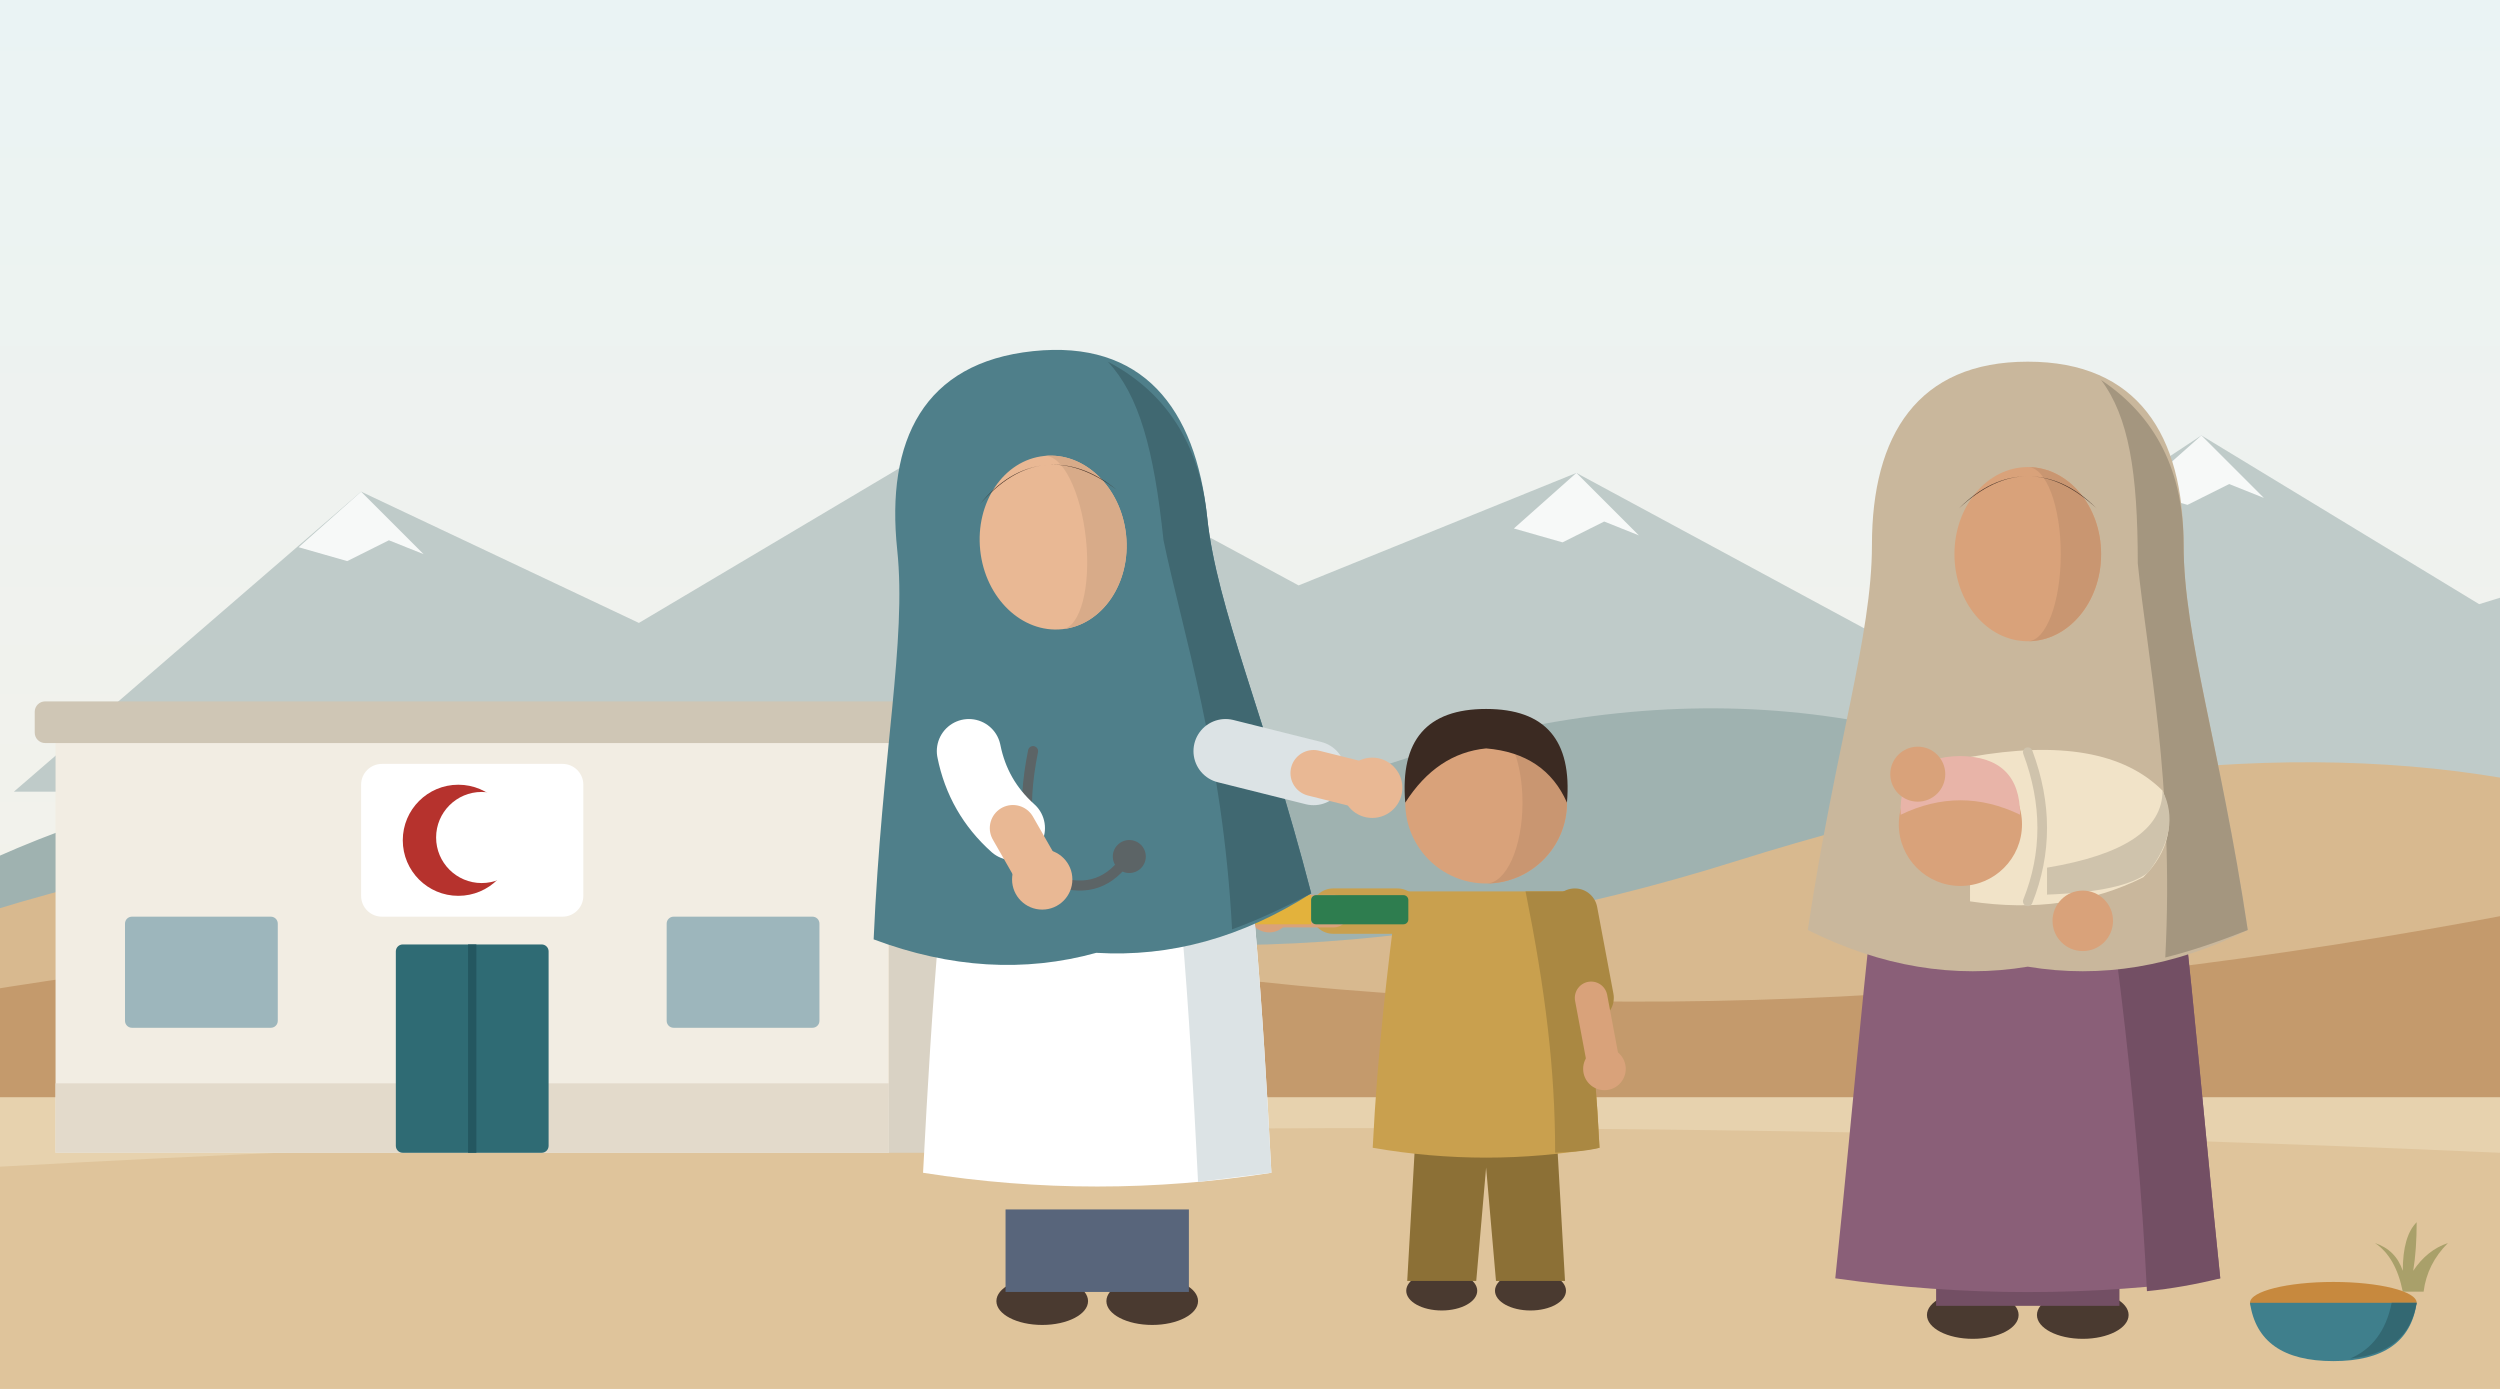
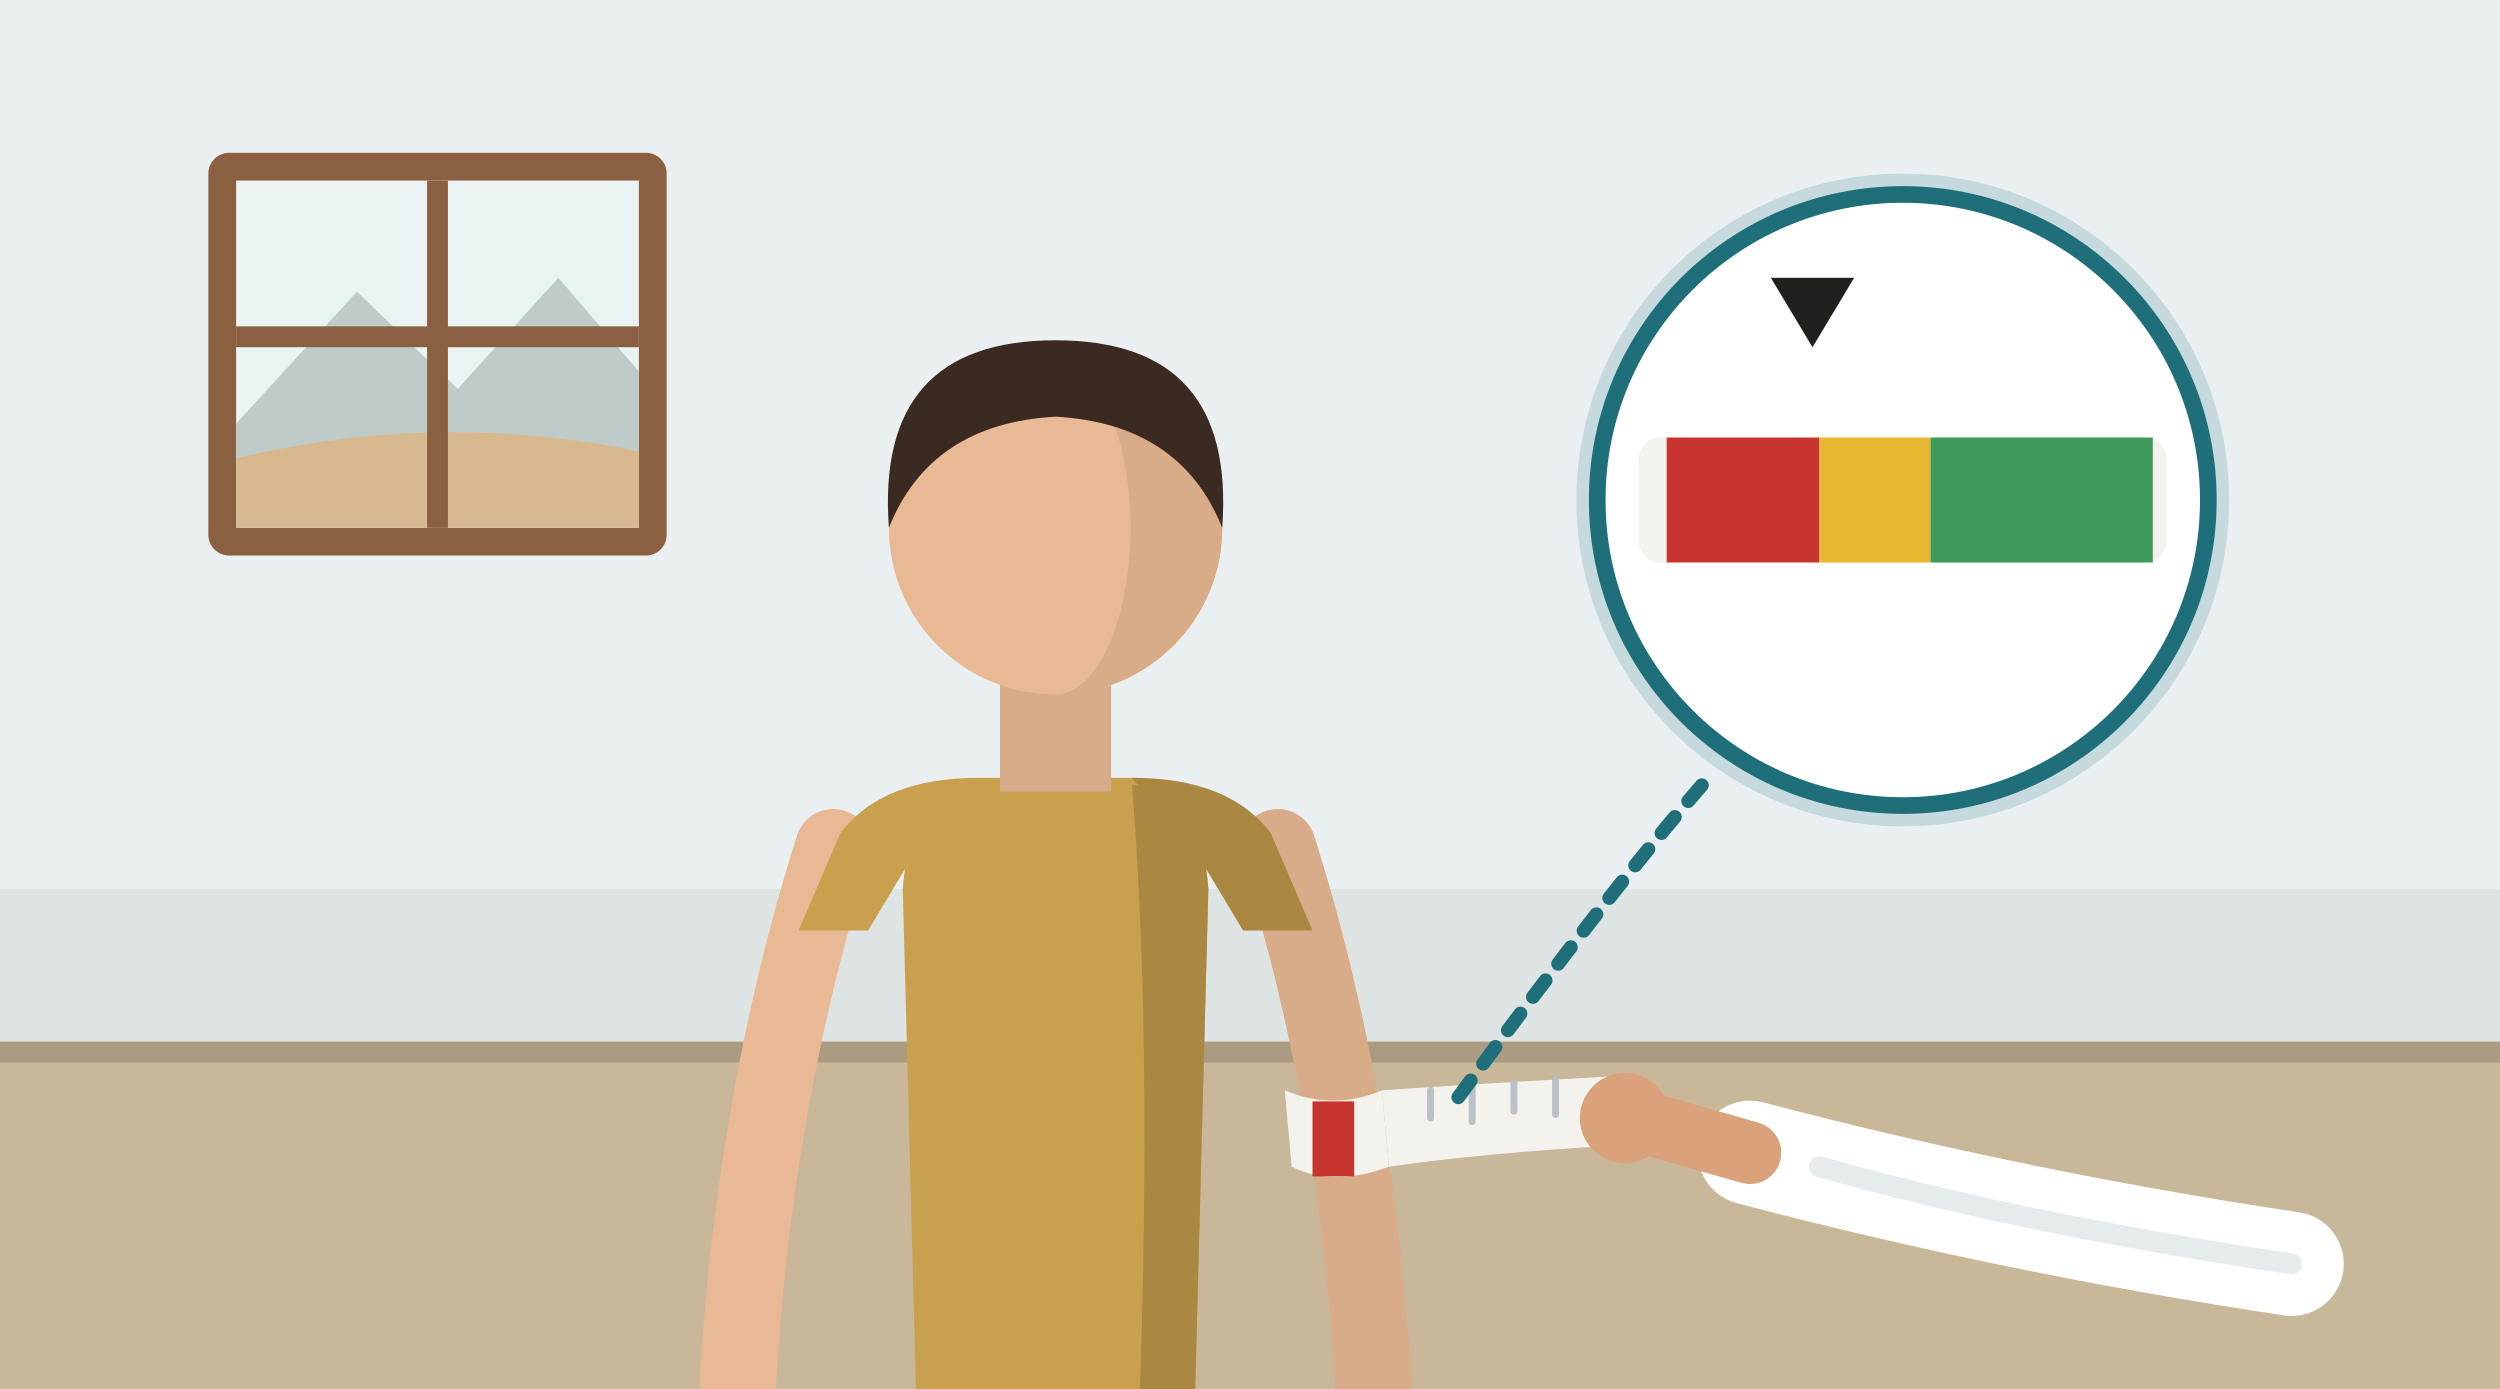
<svg xmlns="http://www.w3.org/2000/svg" viewBox="0 0 360 200">
-   <defs>
-     <linearGradient id="sky" x1="0" y1="0" x2="0" y2="1">
-       <stop offset="0" stop-color="#EAF3F4" />
-       <stop offset="1" stop-color="#F7F1E6" />
-     </linearGradient>
-   </defs>
-   <rect width="360" height="200" fill="url(#sky)" />
-   <path d="M-10 114L2 114L52 70.8L92 89.7L142 60L187 84.3L227 68.1L272 92.4L317 62.7L357 87L392 76.2L380 114Z" fill="#BFCBC9" />
-   <path d="M52 70.8L61 79.8L56 77.8L50 80.8L43 78.8Z" fill="#F7F9F8" />
-   <path d="M142 60L151 69L146 67L140 70L133 68Z" fill="#F7F9F8" />
-   <path d="M227 68.1L236 77.1L231 75.1L225 78.1L218 76.1Z" fill="#F7F9F8" />
-   <path d="M317 62.7L326 71.7L321 69.7L315 72.7L308 70.7Z" fill="#F7F9F8" />
-   <path d="M-10 128Q40 102 90 116T200 110T310 120T370 108V188H-10Z" fill="#9FB2B0" />
-   <path d="M-10 134Q60 110 120 128T250 124T370 114V188H-10Z" fill="#D8B98F" />
-   <path d="M-10 144Q80 128 170 140T370 130V188H-10Z" fill="#C49A6C" />
-   <rect x="0" y="158" width="360" height="42" fill="#E7D2AE" />
-   <path d="M0 168Q180 158 360 166V200H0Z" fill="#DFC49B" />
-   <rect x="128" y="110" width="16" height="56" fill="#D9D2C4" />
-   <rect x="8" y="106" width="120" height="60" fill="#F2EDE3" />
-   <rect x="5" y="101" width="142" height="6" rx="1.5" fill="#CFC6B5" />
-   <rect x="8" y="156" width="120" height="10" fill="#E3DACB" />
-   <rect x="52" y="110" width="32" height="22" rx="3" fill="#FFFFFF" />
-   <circle cx="66" cy="121" r="8" fill="#B6322D" />
-   <circle cx="69.36" cy="120.6" r="6.56" fill="#FFFFFF" />
-   <rect x="57" y="136" width="22" height="30" rx="1" fill="#2F6B74" />
-   <rect x="67.4" y="136" width="1.2" height="30" fill="#245760" />
-   <rect x="18" y="132" width="22" height="16" rx="1" fill="#9DB6BC" />
-   <rect x="96" y="132" width="22" height="16" rx="1" fill="#9DB6BC" />
-   <path d="M150 190q-1-5-4-7q3 1 4 4q0-5 2-7q0 4-.5 7q2-3 5-4q-3 3-3.5 7Z" fill="#A9A06A" />
-   <path d="M346 186q-1-5-4-7q3 1 4 4q0-5 2-7q0 4-.5 7q2-3 5-4q-3 3-3.5 7Z" fill="#A9A06A" />
-   <g transform="translate(214 188) scale(1.42)">
-     <ellipse cx="-4.5" cy="-1.5" rx="3.6" ry="2" fill="#4A3A30" />
-     <ellipse cx="4.5" cy="-1.5" rx="3.6" ry="2" fill="#4A3A30" />
-     <path d="M-7 -20L-8 -2.5H-1L0 -14L1 -2.5H8L7 -20Z" fill="#8C7036" />
-     <path d="M-9 -42C-10 -34-11 -26-11.5 -16Q0 -14 11.5 -16C11 -26 10 -34 9 -42Z" fill="#C9A04E" />
-     <path d="M4 -42C6 -32 7 -24 7 -15.5Q10 -15.6 11.5 -16C11 -26 10 -34 9 -42Z" fill="#AA8842" />
-     <circle cx="0" cy="-51" r="8.2" fill="#D9A27A" />
-     <path d="M0 -59.2A8.2 8.2 0 0 1 0 -42.8A3.69 8.2 0 0 0 0 -59.2Z" fill="#C99671" />
-     <path d="M-8.2 -51Q-9 -60.5 0 -60.5Q9 -60.5 8.2 -51Q6 -56 0 -56.5Q-5 -56-8.2 -51Z" fill="#3B2A22" />
-     <path d="M-9 -40Q-12.25 -40 -15.5 -40" fill="none" stroke="#C9A04E" stroke-width="4.6" stroke-linecap="round" />
-     <path d="M-15.5 -40L-22 -40" fill="none" stroke="#D9A27A" stroke-width="3.31" stroke-linecap="round" />
-     <circle cx="-22" cy="-40" r="2.16" fill="#D9A27A" />
-     <path d="M9 -40Q9.82 -35.6 10.65 -31.2" fill="none" stroke="#AA8842" stroke-width="4.6" stroke-linecap="round" />
-     <path d="M10.65 -31.2L12 -24" fill="none" stroke="#D9A27A" stroke-width="3.31" stroke-linecap="round" />
-     <circle cx="12" cy="-24" r="2.16" fill="#D9A27A" />
+   <rect width="360" height="150" fill="#EAF0F1" />
+   <rect y="128" width="360" height="22" fill="#DEE4E4" />
+   <rect y="150" width="360" height="50" fill="#C9B79A" />
+   <rect y="150" width="360" height="3" fill="#AA9B82" />
+   <rect x="30" y="22" width="66" height="58" rx="3" fill="#8A6040" />
+   <rect x="34" y="26" width="58" height="50" fill="#EAF3F4" />
+   <path d="M34 61L51.4 42L65.9 56L80.4 40L92 53.5V76H34Z" fill="#BFCBC9" />
+   <path d="M34 66Q63 59 92 65V76H34Z" fill="#D8B98F" />
+   <path d="M63 26v50M34 48.5h58" fill="none" stroke="#8A6040" stroke-width="3" />
+   <path d="M120 122Q108 160 106 204" fill="none" stroke="#E9B894" stroke-width="11" stroke-linecap="round" stroke-linejoin="round" />
+   <path d="M184 122Q196 160 198 204" fill="none" stroke="#D8AB89" stroke-width="11" stroke-linecap="round" stroke-linejoin="round" />
+   <path d="M132 204L130 128Q131 114 141 112H163Q173 114 174 128L172 204Z" fill="#C9A04E" />
+   <path d="M163 113Q173 114 174 128L172 204H164Q166 150 163 113Z" fill="#AA8842" />
+   <path d="M141 112Q127 112 121 120L115 134H125L131 124Z" fill="#C9A04E" />
+   <path d="M163 112Q177 112 183 120L189 134H179L173 124Z" fill="#AA8842" />
+   <rect x="144" y="96" width="16" height="18" fill="#D8AB89" />
+   <circle cx="152" cy="76" r="24" fill="#E9B894" />
+   <path d="M152 52A24 24 0 0 1 152 100A10.8 24 0 0 0 152 52Z" fill="#D8AB89" />
+   <path d="M128 76Q126 49 152 49Q178 49 176 76Q170 61 152 60Q134 61 128 76Z" fill="#3B2A22" />
+   <path d="M185 157Q192 160 199 157L200 168Q192 171 186 168Z" fill="#F4F2EC" />
+   <path d="M189 158.6H195V169.4H189Z" fill="#C8352E" />
+   <path d="M199 157Q214 156 232 155V165Q214 166 200 168Z" fill="#F4F2EC" />
+   <path d="M206 157v4M212 156.5v5M218 156v4M224 155.5v5" fill="none" stroke="#B9C2C7" stroke-width="1" stroke-linecap="round" stroke-linejoin="round" />
+   <path d="M330 182Q290 176 252 166" fill="none" stroke="#FFFFFF" stroke-width="15" stroke-linecap="round" stroke-linejoin="round" />
+   <path d="M330 182Q290 176 262 168" fill="none" stroke="#DCE3E5" stroke-width="3" stroke-linecap="round" stroke-linejoin="round" opacity=".7" />
+   <path d="M252 166L238 162" fill="none" stroke="#D9A27A" stroke-width="9" stroke-linecap="round" stroke-linejoin="round" />
+   <circle cx="234" cy="161" r="6.5" fill="#D9A27A" />
+   <circle cx="274" cy="72" r="47" fill="#1F6F7A" opacity=".18" />
+   <circle cx="274" cy="72" r="44" fill="#FFFFFF" stroke="#1F6F7A" stroke-width="2.4" />
+   <g transform="translate(236 72)">
+     <rect x="0" y="-9" width="76" height="18" rx="3" fill="#F4F2EC" />
+     <rect x="4" y="-9" width="22" height="18" fill="#C8352E" />
+     <rect x="26" y="-9" width="16" height="18" fill="#E8B630" />
+     <rect x="42" y="-9" width="32" height="18" fill="#3E9A5A" />
  </g>
-   <g transform="translate(186 131) scale(0.7)">
-     <rect x="-24" y="-3" width="16" height="6" rx="1" fill="#B6322D" />
-     <rect x="-8" y="-3" width="12" height="6" fill="#E3B23C" />
-     <rect x="4" y="-3" width="20" height="6" rx="1" fill="#2E7D4F" />
-   </g>
-   <g transform="translate(158 190) scale(1.32)">
-     <ellipse cx="-6" cy="-2" rx="5" ry="2.6" fill="#4A3A30" />
-     <ellipse cx="6" cy="-2" rx="5" ry="2.6" fill="#4A3A30" />
-     <path d="M-10 -12H10V-3H-10Z" fill="#58657B" />
-     <path d="M-14 -70C-17 -50-18 -35-19 -16Q0 -13 19 -16C18 -35 17 -50 14 -70Z" fill="#FFFFFF" />
-     <path d="M6 -70C9 -50 10 -35 11 -15Q15 -15.5 19 -16C18 -35 17 -50 14 -70Z" fill="#DCE3E5" />
-     <path d="M-3 -64L0 -40L3 -64Z" fill="#6E7F9A" />
-     <g transform="rotate(-6 0 -39)">
-       <path d="M-13 -70C-15 -58-16 -50-17 -42H17C16 -50 15 -58 13 -70Z" fill="#6E7F9A" />
-       <path d="M0 -106C-12 -106-17 -98-17 -86C-17 -76-21 -64-24 -44Q-12 -38 0 -40Q12 -38 24 -44C21 -64 17 -76 17 -86C17 -98 12 -106 0 -106Z" fill="#4F7F8A" />
-       <path d="M8 -104C14 -100 17 -94 17 -86C17 -76 21 -64 24 -44Q19 -42 15 -41C16 -60 13 -74 12 -84C12 -94 11 -100 8 -104Z" fill="#406871" />
-       <ellipse cx="0" cy="-85" rx="8" ry="9.5" fill="#E9B894" />
-       <path d="M0 -94.5A8 9.5 0 0 1 0 -75.5A3.6 9.5 0 0 0 0 -94.5Z" fill="#D8AB89" />
-       <path d="M-7.5 -90Q0 -97 7.5 -90Q4 -93.5 0 -93.5Q-4 -93.5-7.5 -90Z" fill="#3B2A22" />
-     </g>
-     <path d="M-7 -62Q-9 -52-5 -48Q0 -46 3 -50" fill="none" stroke="#5C6466" stroke-width="1.1" stroke-linecap="round" stroke-linejoin="round" />
-     <circle cx="3.5" cy="-50.5" r="1.8" fill="#5C6466" />
-     <path d="M10 -52A3 3 0 1 0 10 -46A2.4 2.4 0 1 1 10 -52Z" fill="#B6322D" />
-     <path d="M14 -62Q18.8 -60.8 23.6 -59.6" fill="none" stroke="#DCE3E5" stroke-width="7" stroke-linecap="round" />
-     <path d="M23.6 -59.6L30 -58" fill="none" stroke="#E9B894" stroke-width="5.04" stroke-linecap="round" />
-     <circle cx="30" cy="-58" r="3.29" fill="#E9B894" />
-     <path d="M-14 -62Q-13 -57 -9.2 -53.6" fill="none" stroke="#FFFFFF" stroke-width="7" stroke-linecap="round" />
-     <path d="M-9.2 -53.6L-6 -48" fill="none" stroke="#E9B894" stroke-width="5.04" stroke-linecap="round" />
-     <circle cx="-6" cy="-48" r="3.29" fill="#E9B894" />
-   </g>
-   <g transform="translate(292 192) scale(1.32)">
-     <ellipse cx="-6" cy="-2" rx="5" ry="2.6" fill="#4A3A30" />
-     <ellipse cx="6" cy="-2" rx="5" ry="2.6" fill="#4A3A30" />
-     <path d="M-10 -10H10V-3H-10Z" fill="#734F64" />
-     <path d="M-14 -70C-17 -50-19 -25-21 -6Q0 -3 21 -6C19 -25 17 -50 14 -70Z" fill="#8A5F78" />
-     <path d="M5 -70C9 -50 12 -25 13 -4.6Q17 -5 21 -6C19 -25 17 -50 14 -70Z" fill="#734F64" />
-     <path d="M-13 -70C-15 -58-16 -50-17 -42H17C16 -50 15 -58 13 -70Z" fill="#8A5F78" />
-     <path d="M0 -106C-12 -106-17 -98-17 -86C-17 -76-21 -64-24 -44Q-12 -38 0 -40Q12 -38 24 -44C21 -64 17 -76 17 -86C17 -98 12 -106 0 -106Z" fill="#C9B79C" />
-     <path d="M8 -104C14 -100 17 -94 17 -86C17 -76 21 -64 24 -44Q19 -42 15 -41C16 -60 13 -74 12 -84C12 -94 11 -100 8 -104Z" fill="#A4967F" />
-     <ellipse cx="0" cy="-85" rx="8" ry="9.5" fill="#D9A27A" />
-     <path d="M0 -94.5A8 9.5 0 0 1 0 -75.5A3.6 9.5 0 0 0 0 -94.5Z" fill="#C99671" />
-     <path d="M-7.5 -90Q0 -97 7.5 -90Q4 -93.5 0 -93.5Q-4 -93.5-7.5 -90Z" fill="#3B2A22" />
-     <g transform="translate(0 -55)">
-       <g transform="scale(1.05)">
-         <path d="M-6 -7.5Q8 -10 14 -4Q16 1 12 5Q4 9-6 7.5Z" fill="#F1E3C8" />
-         <path d="M2 6.8Q10 6.5 12.5 4.5Q16 0 14 -4Q14 2 2 4Z" fill="#CFC3AC" />
-         <path d="M0 -8Q3 0 0 7.5" fill="none" stroke="#CFC3AC" stroke-width="1" stroke-linecap="round" stroke-linejoin="round" />
-         <circle cx="-7" cy="-0.5" r="6.4" fill="#D9A27A" />
-         <path d="M-13.2 -1.5Q-13.5 -7.5-7 -7.6Q-.8 -7.5-.8 -1.5Q-7 -4.5-13.2 -1.5Z" fill="#E8B4A8" />
-       </g>
-     </g>
-     <path d="M-22 -50Q-14 -44 4 -47L4 -43Q-12 -40-20 -44Z" fill="#C9B79C" />
-     <circle cx="6" cy="-45" r="3.3" fill="#D9A27A" />
-     <circle cx="-12" cy="-61" r="3" fill="#D9A27A" />
-   </g>
-   <g transform="translate(336 196) scale(1.2)">
-     <ellipse cx="0" cy="-7" rx="10" ry="2.5" fill="#C7893E" />
-     <path d="M-10 -7Q-9 0 0 0Q9 0 10 -7Z" fill="#3F7F8C" />
-     <path d="M2 -.3Q9 -1 10 -7H7Q6 -2 2 -.3Z" fill="#336872" />
-   </g>
+   <path d="M261 50l-6 -10h12Z" fill="#22201D" />
+   <path d="M210 158Q232 128 246 112" fill="none" stroke="#1F6F7A" stroke-width="2" stroke-linecap="round" stroke-linejoin="round" stroke-dasharray="3 3" />
</svg>
